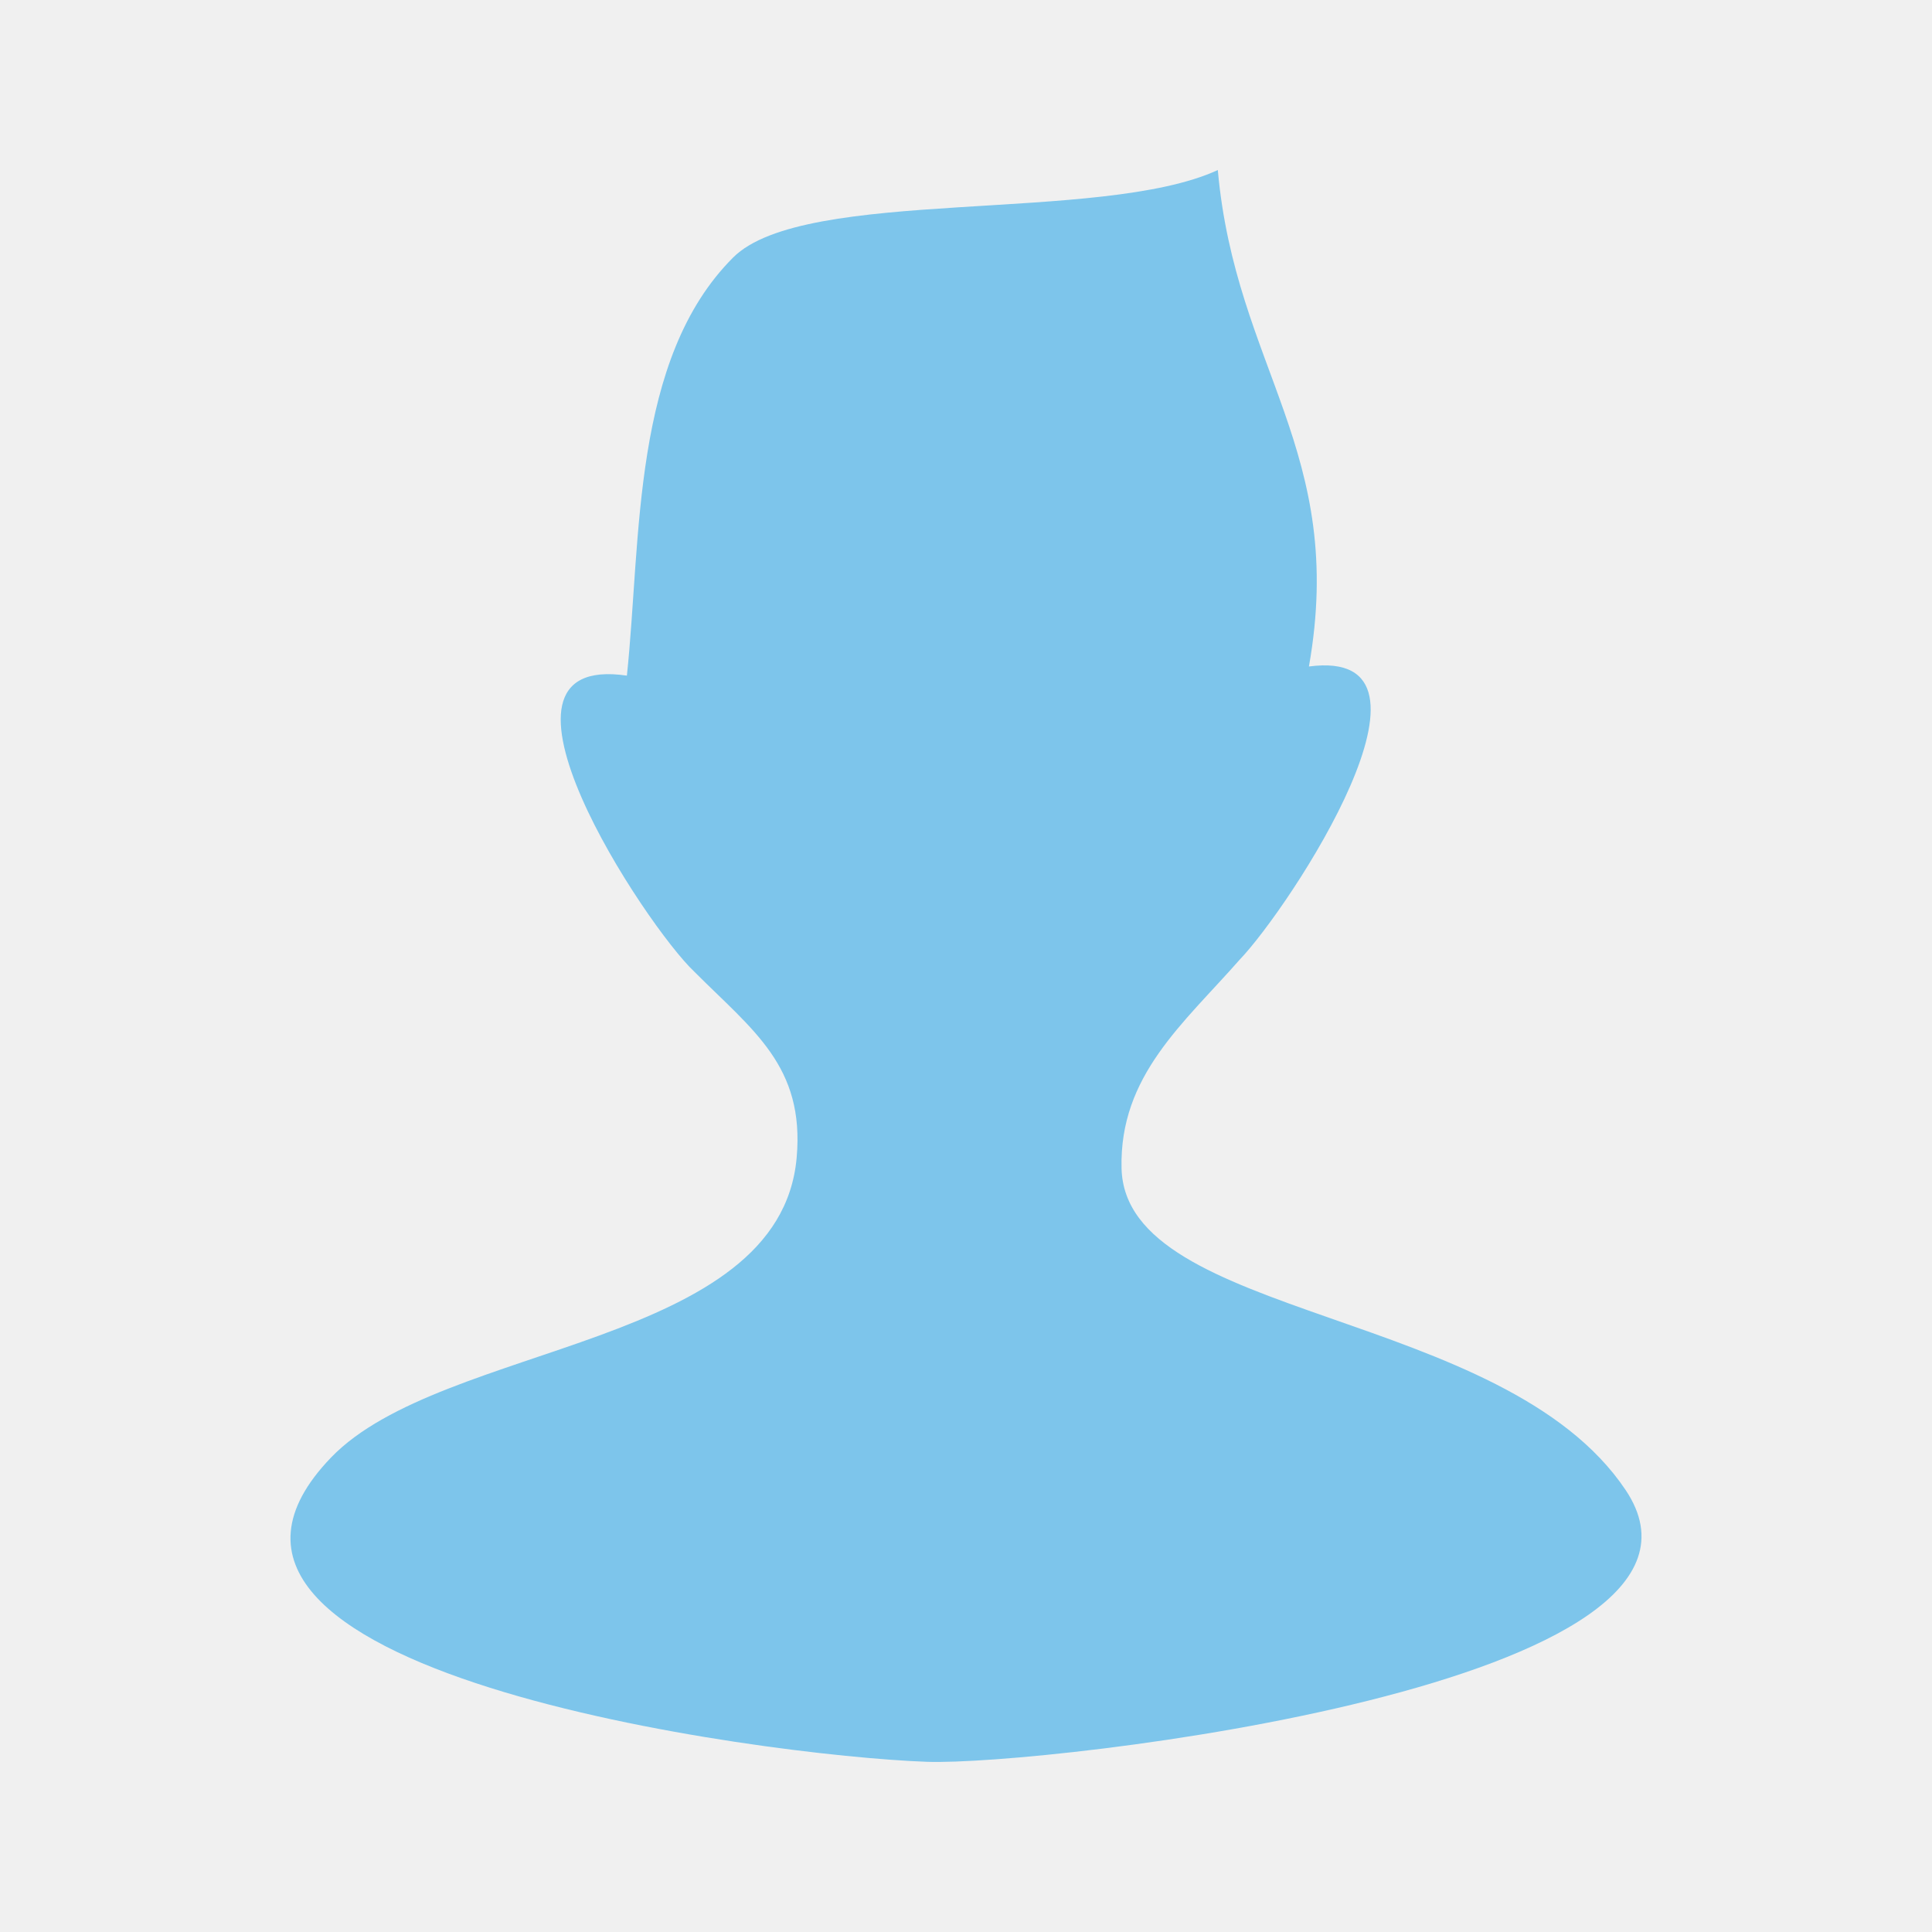
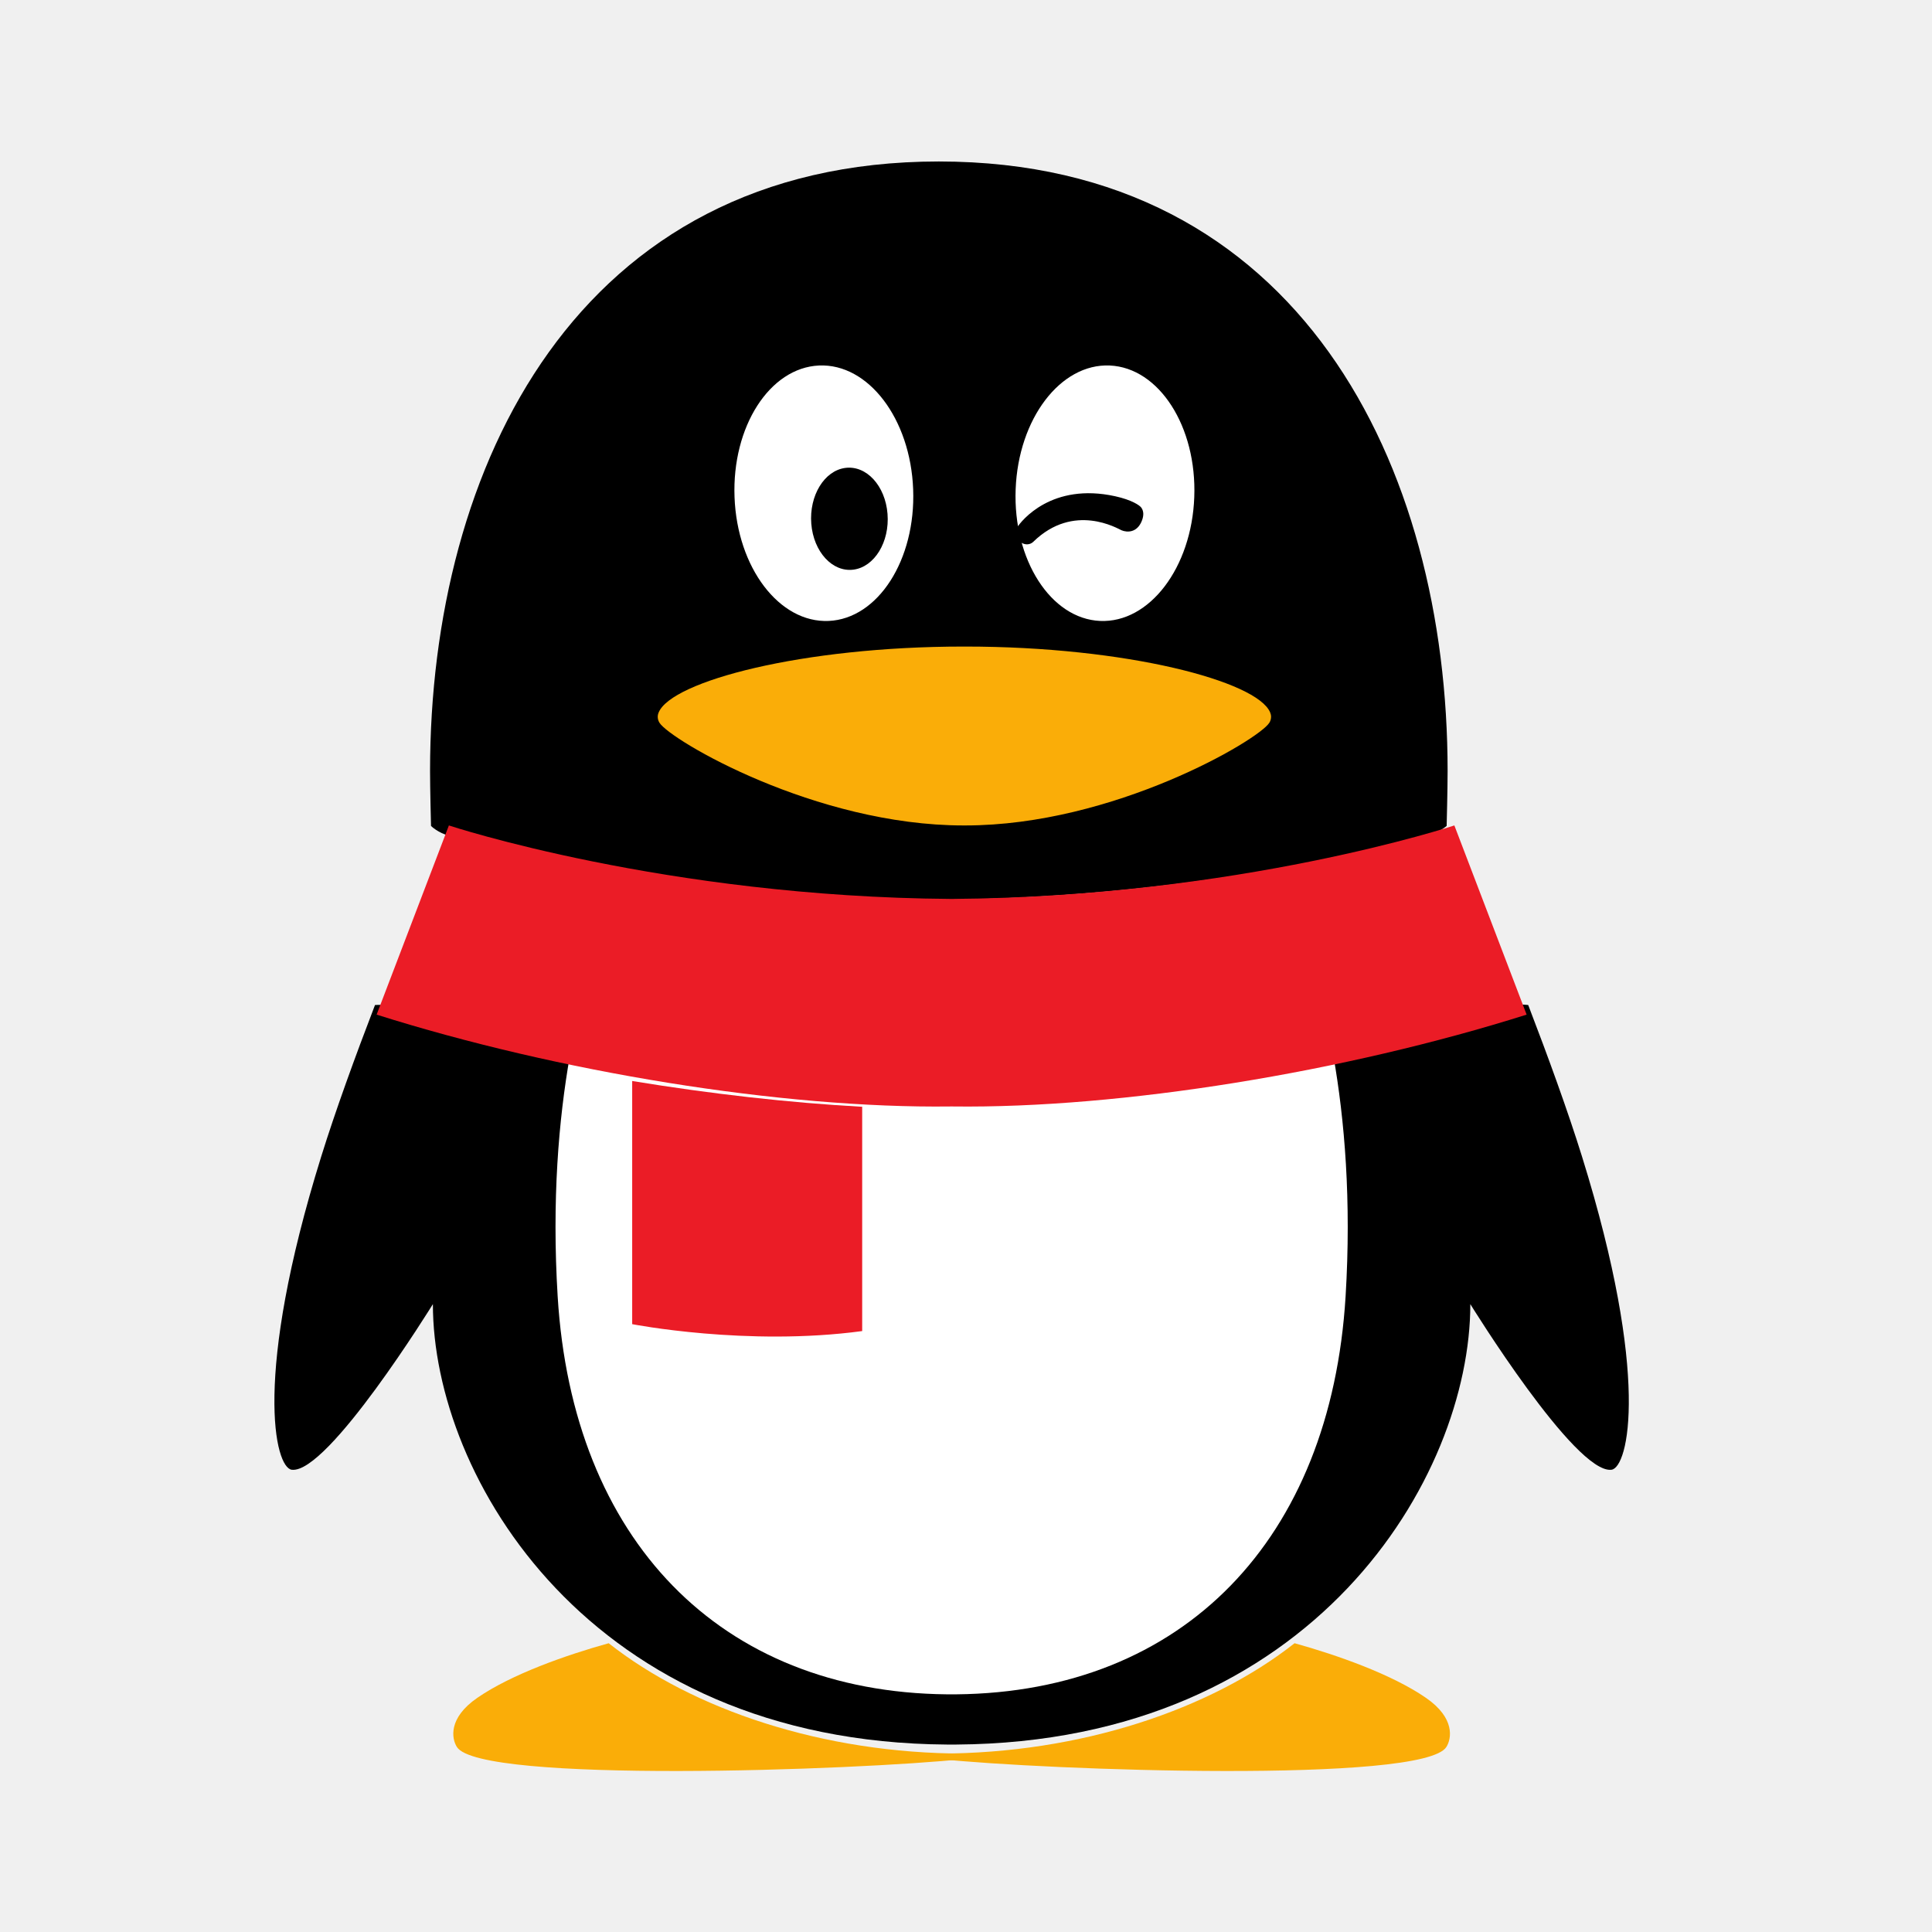
<svg xmlns="http://www.w3.org/2000/svg" class="icon" viewBox="0 0 1024 1024">
-   <path d="M645.464 90.125c-62.142 28.68-219.067 8.535-256.905 46.373-53.793 53.793-48.642 148.938-56.29 221.602-86.1-12.732 10.192 132.916 35.75 156.938 30.999 31.075 58.543 50.004 54.231 98.533-8.96 100.828-187.662 97.596-246.763 158.916C66.277 885.929 403.722 930.652 491.202 933.79c62.213 2.227 439.526-40.935 370.41-144.054-64.834-96.727-265.25-89.88-267.165-170.522-1.19-49.03 32.746-76.595 62.535-110.489 26.755-27.869 117.521-166.168 36.779-155.473 20.119-113.902-38.91-158.174-48.297-263.128z" fill="#7dc5eb" />
+   <path d="M511.154 929.428c-75.15 0-144.128-23.455-188.54-58.486-22.554 6.283-51.405 16.395-69.612 28.935-15.578 10.724-13.637 21.661-10.828 26.077 12.328 19.396 211.484 12.385 268.98 6.344v-2.87z" fill="#FAAD08" />
+   <path d="M497.61 929.428c75.147 0 144.128-23.455 188.54-58.486 22.554 6.283 51.404 16.395 69.613 28.935 15.577 10.724 13.634 21.661 10.828 26.077-12.328 19.396-211.485 12.385-268.982 6.344v-2.87z" fill="#FAAD08" />
+   <path d="M498.058 476.866c123.688-.821 222.815-24.171 256.404-33.131 8.007-2.138 12.29-5.966 12.29-5.966.028-1.099.508-19.643.508-29.208 0-161.093-77.955-322.961-269.66-322.972-191.703.01-269.662 161.879-269.662 322.972 0 9.565.484 28.109.513 29.208 0 0 3.485 3.582 9.87 5.315 31.011 8.42 132.004 32.943 258.826 33.782h.911zM838.515 613.046c-7.613-24.456-18.004-52.975-28.525-80.363 0 0-6.053-.745-9.111.139-94.416 27.38-208.85 44.83-296.055 43.776h-.902c-86.717 1.043-200.375-16.207-294.472-43.319-3.596-1.034-10.694-.595-10.694-.595-10.522 27.387-20.912 55.906-28.524 80.362-36.298 116.611-24.539 164.87-15.584 165.952 19.215 2.32 74.794-87.785 74.794-87.785 0 91.557 82.804 232.141 272.415 233.434a673.134 673.134 0 0 1 5.031 0c189.614-1.293 272.414-141.876 272.414-233.433 0 0 55.58 90.104 74.797 87.785 8.953-1.082 20.712-49.34-15.584-165.953" />
+   <path d="M439.234 329.11c-26.157 1.162-48.511-28.225-49.913-65.584-1.423-37.385 18.617-68.632 44.779-69.8 26.133-1.148 48.472 28.227 49.892 65.6 1.431 37.385-18.612 68.625-44.758 69.784m193.753-65.584c-1.4 37.36-23.756 66.744-49.913 65.584-26.145-1.16-46.19-32.4-44.758-69.783 1.419-37.376 23.757-66.751 49.89-65.6 26.165 1.168 46.205 32.414 44.782 69.799" fill="#FFF" />
+   <path d="M673.196 377.588c-6.865-16.509-75.995-34.9-161.58-34.9h-.92c-85.584 0-154.716 18.391-161.58 34.9a5.854 5.854 0 0 0-.501 2.348c0 1.19.368 2.263.943 3.175 5.783 9.154 82.55 54.391 161.14 54.391h.918c78.588 0 155.353-45.234 161.139-54.39a5.955 5.955 0 0 0 .939-3.182c0-.841-.187-1.628-.498-2.342" fill="#FAAD08" />
+   <path d="M470.405 272.353c1.18 14.894-6.916 28.125-18.062 29.571-11.163 1.448-21.159-9.453-22.346-24.354-1.166-14.902 6.92-28.133 18.046-29.567 11.182-1.452 21.194 9.457 22.362 24.35m68.528 7.44c2.375-3.861 18.588-24.16 52.144-16.769 8.813 1.941 12.89 4.797 13.751 5.922 1.27 1.659 1.618 4.021.33 7.203-2.552 6.305-7.817 6.133-10.738 4.9-1.884-.797-25.256-14.896-46.786 6.143-1.48 1.449-4.13 1.945-6.642.227-2.51-1.72-3.55-5.206-2.059-7.626" />
+   <path d="M504.812 579.964h-.907c-59.595.705-131.855-7.035-201.83-20.55-5.992 33.996-9.61 76.723-6.503 127.684 7.847 128.797 85.894 209.752 206.36 210.934h4.897c120.467-1.182 198.514-82.137 206.363-210.934 3.107-50.965-.513-93.692-6.506-127.69-69.989 13.521-142.261 21.266-201.874 20.556" fill="#FFF" />
+   <path d="M335.07 572.952V701.83s60.897 11.91 121.904 3.665V586.616c-38.648-2.121-80.332-6.848-121.904-13.663" fill="#EB1C26" />
+   <path d="M770.842 437.502s-114.357 37.863-266.01 38.943h-.901c-151.404-1.075-265.62-38.813-266.01-38.942L199.62 537.77c95.8 30.29 214.535 49.814 304.31 48.68l.9-.001c89.783 1.14 208.5-18.385 304.313-48.679l-38.301-100.268z" fill="#EB1C26" />
</svg>
